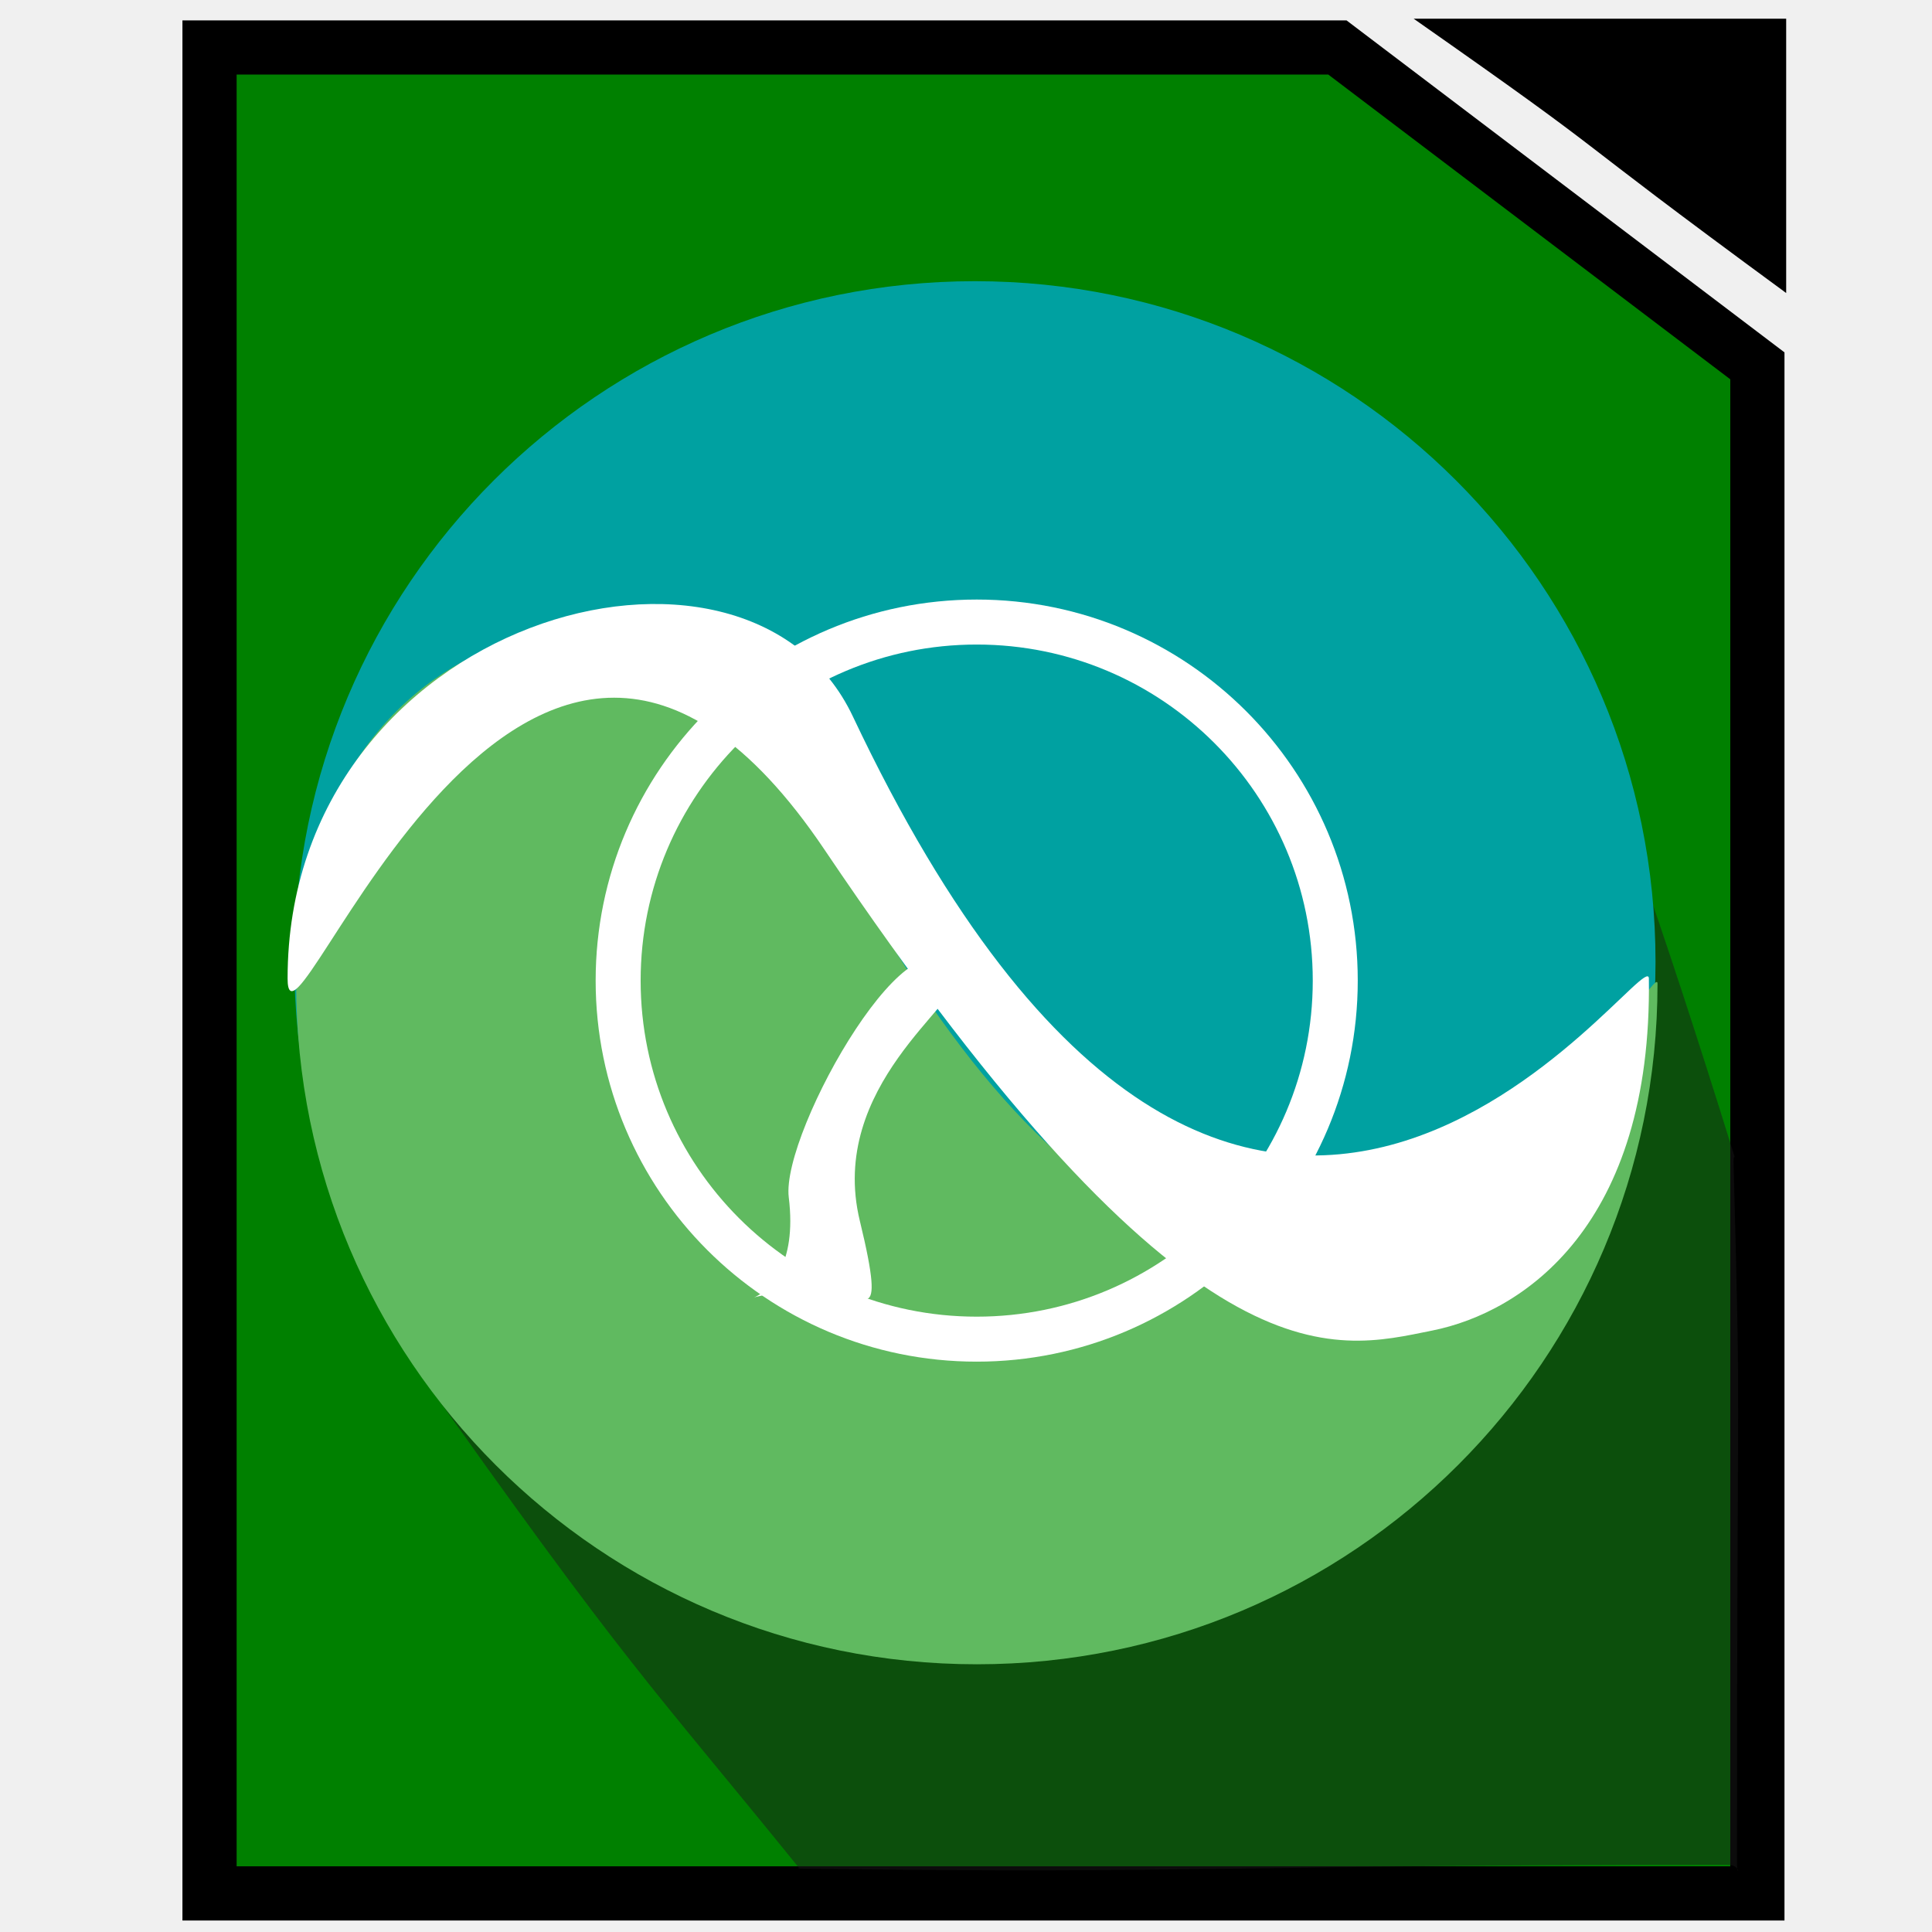
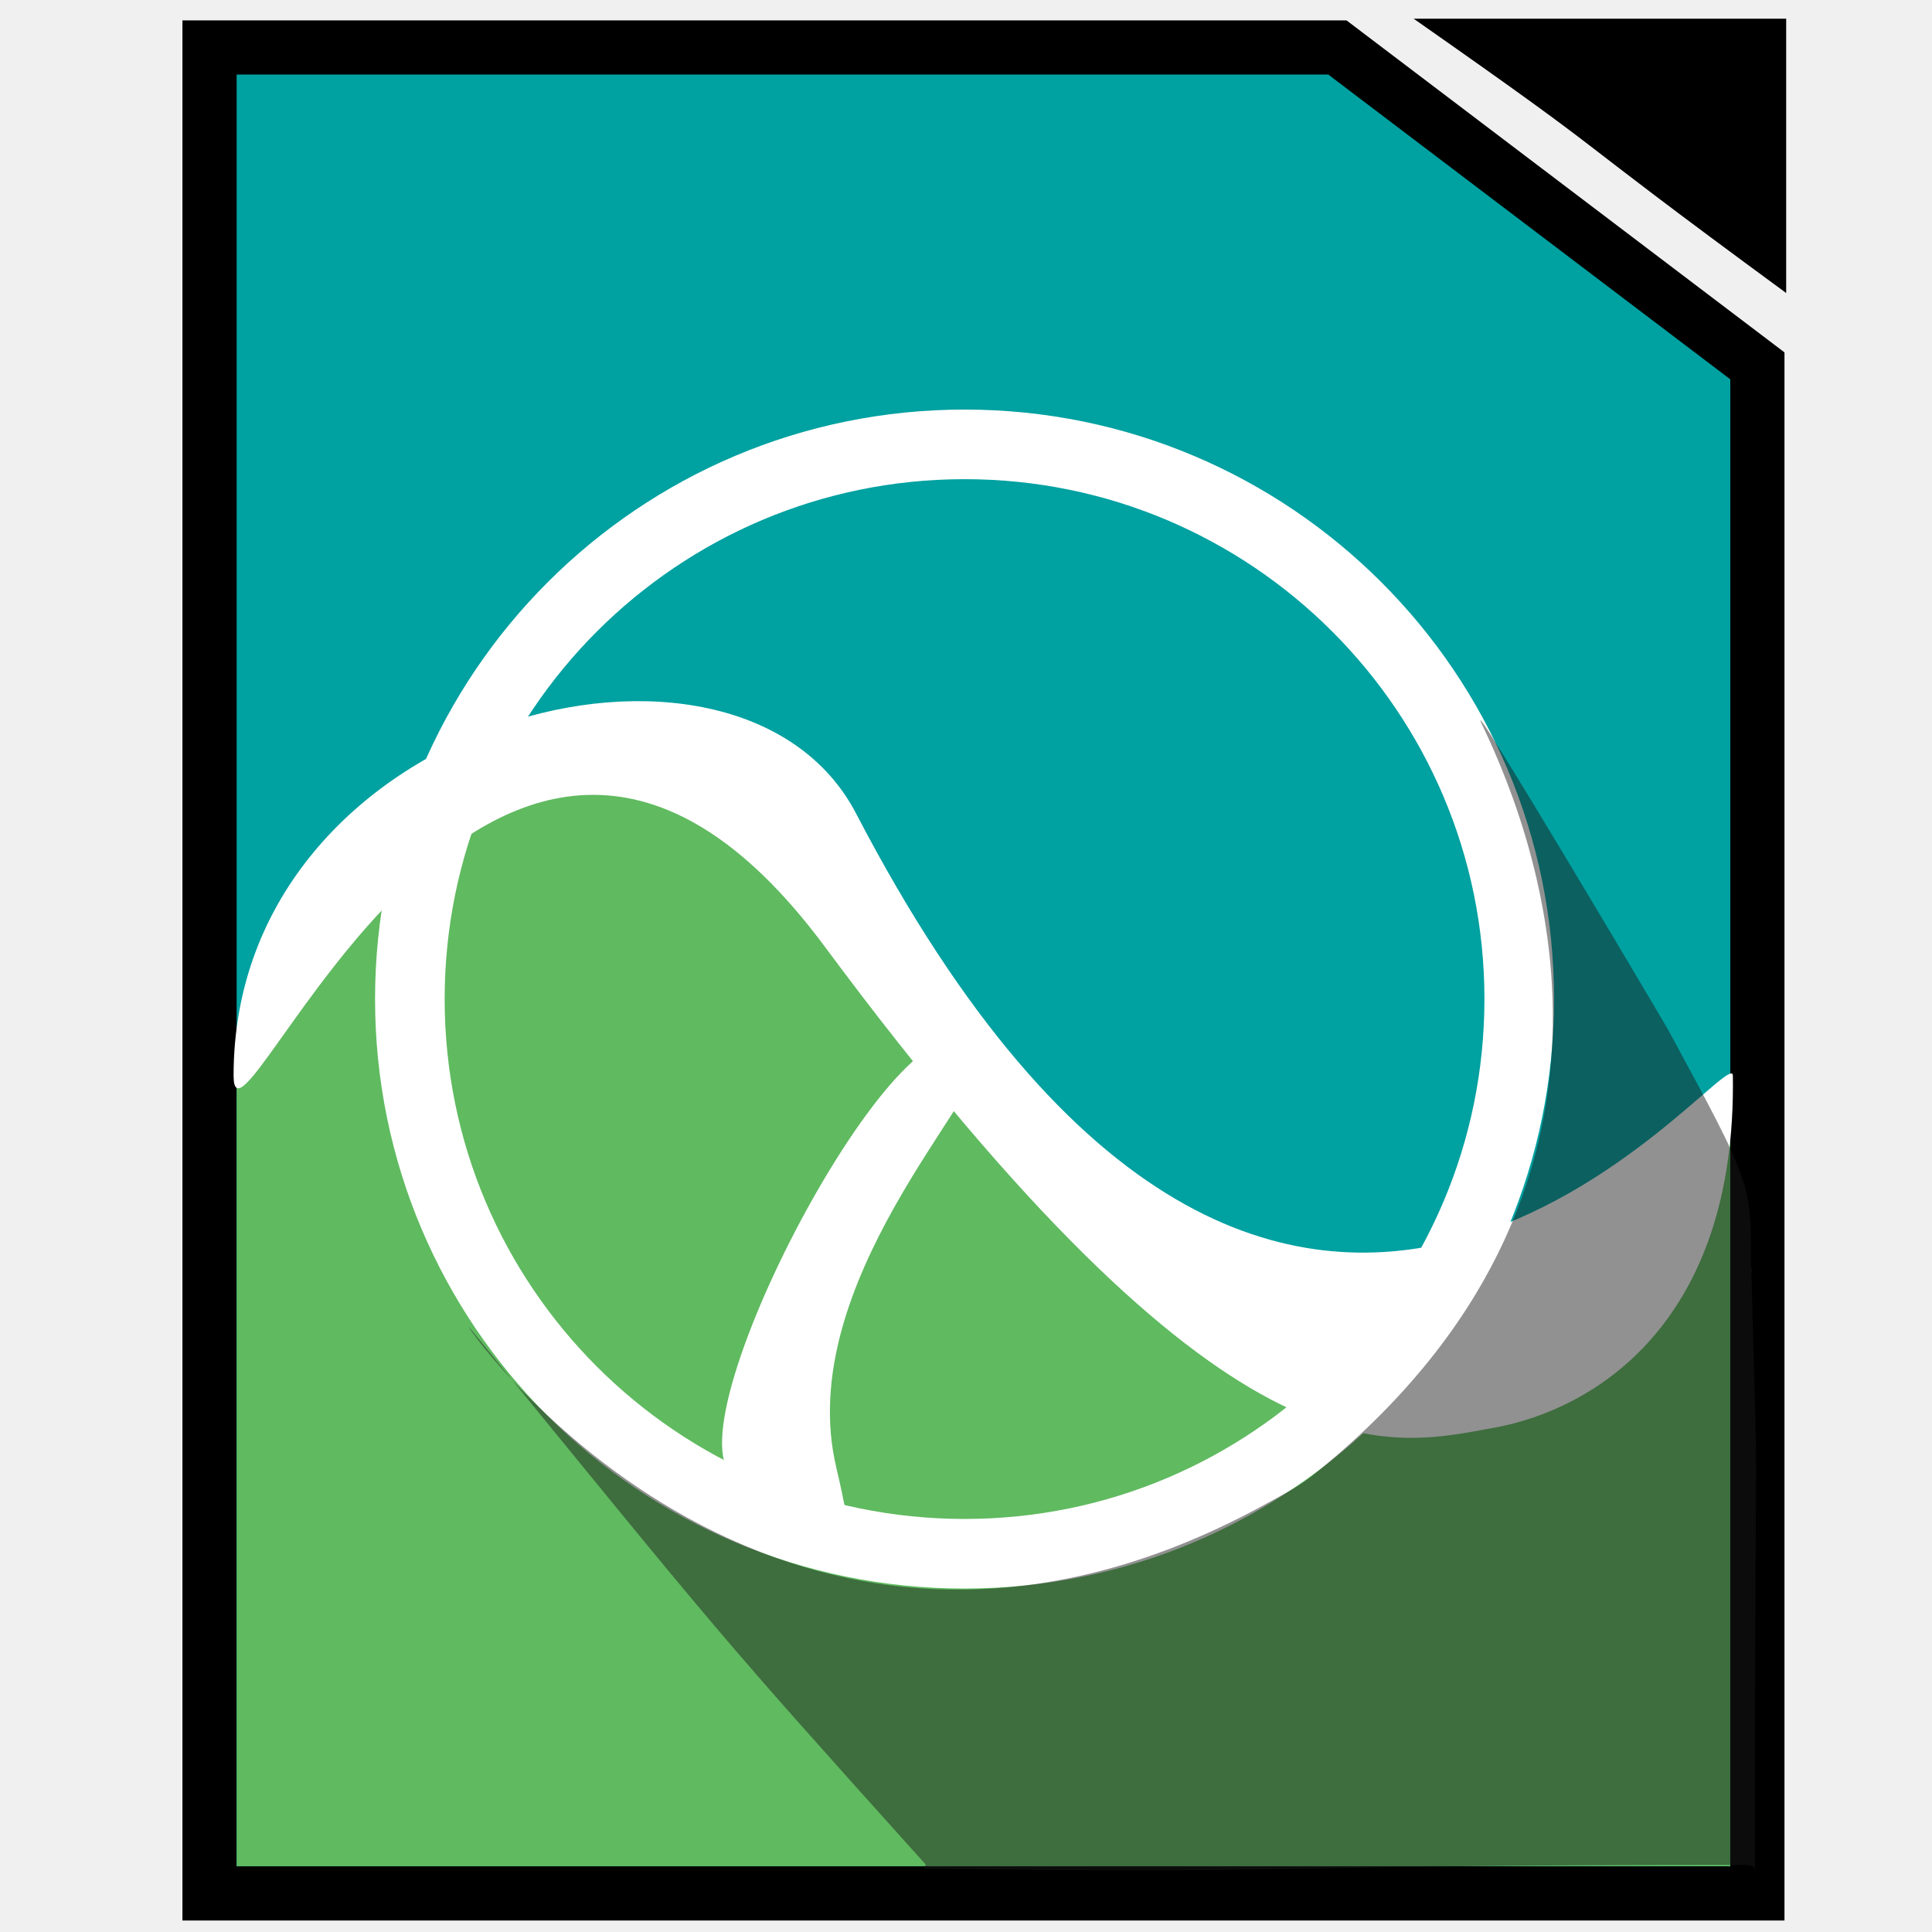
<svg xmlns="http://www.w3.org/2000/svg" width="42" height="42" id="svg2" version="1.1">
  <defs id="defs4" />
  <g id="layer1" transform="translate(0,-1010.362)">
-     <path style="fill:#008000;fill-opacity:1;stroke:#000000;stroke-width:1.178;stroke-opacity:1" d="m 4.555,1011.394 24.519,0 9.13,6.921 0,33.208 -33.649,0 z" id="rect2985" />
-     <path transform="matrix(1.871513,0,0,1.871513,-18.48979,988.8427)" style="fill:#1a1a1a;fill-opacity:0.479;fill-rule:evenodd;stroke:none" d="m 30.009,24.873 c 0.039,0.124 0.004,0.008 0.007,0.125 0.089,3.353 0.04,1.85 0.04,8.142 0,0.191 0.072,0.019 -0.117,0.019 -5.574,-1.88e-4 -6.021,0.106 -10.736,0.046 -0.075,-9.57e-4 -0.045,-0.013 -0.045,-0.013 -1.733,-2.141 -1.979,-2.306 -4.469,-5.84 -0.176,-0.25 4.35,1.837 -0.058,-2.563 C 11.54,21.705 17.602,16.75 21.969,16.75 c 4.367,0 4.717,-2.555 8.04,8.123 z" id="path3775-7" />
+     <path style="fill:#00a1a1;fill-opacity:1;stroke:#000000;stroke-width:1.178;stroke-opacity:1" d="m 4.555,1011.394 24.519,0 9.13,6.921 0,33.208 -33.649,0 z" id="rect2985" />
    <path style="fill:#000000;fill-opacity:1;stroke:none" d="m 30.731,1010.768 8.099,0 0,5.964 c -5.303,-3.89 -3.298,-2.602 -8.099,-5.964 z" id="rect2985-4" />
-     <path style="fill:#00a1a1;fill-opacity:1;fill-rule:evenodd;stroke:none" id="path3775" d="m 29.875,24.656 c 0,4.367 -3.54,7.906 -7.906,7.906 -4.367,0 -7.906,-3.54 -7.906,-7.906 0,-4.367 3.54,-7.906 7.906,-7.906 4.367,0 7.906,3.54 7.906,7.906 z" transform="matrix(1.871513,0,0,1.871513,-19.92189,985.127)" />
-     <path style="fill:#60ba60;fill-opacity:1;fill-rule:evenodd;stroke:none" d="m 36.033,1031.746 c 0,8.172 -6.625,14.796 -14.797,14.796 -8.172,0 -14.797,-6.625 -14.797,-14.796 0,-8.172 8.42,-9.88 10.742,-4.961 10.155,21.52 18.852,4.037 18.852,4.961 z" id="path3775-6" />
-     <path style="fill:none;stroke:#ffffff;stroke-opacity:1" id="path3815" d="m 35.625,29.281 c 0,4.401 -3.568,7.969 -7.969,7.969 -4.401,0 -7.969,-3.568 -7.969,-7.969 0,-4.401 3.568,-7.969 7.969,-7.969 4.401,0 7.969,3.568 7.969,7.969 z" transform="matrix(0.9781225,0,0,0.9781225,-5.818316,1003.039)" />
-     <path style="fill:#ffffff;fill-opacity:1;fill-rule:evenodd;stroke:none" d="m 35.845,1031.633 c 0.074,5.374 -2.732,7.258 -4.709,7.654 -2.17,0.435 -5.239,1.384 -13.214,-10.457 -6.517,-9.678 -11.67,5.252 -11.67,2.803 0,-7.804 9.964,-10.615 12.288,-5.697 8.535,18.059 17.293,4.773 17.305,5.697 z" id="path3775-6-3" />
-     <path style="fill:#ffffff;fill-opacity:1;fill-rule:evenodd;stroke:none" d="m 18.693,1036.907 c 0.607,2.495 0.013,1.508 -0.515,1.509 -3.549,0.013 -0.663,0.965 -1.031,-2.025 -0.176,-1.433 2.858,-6.737 3.608,-4.749 0.186,0.495 -2.777,2.324 -2.062,5.265 z" id="path3841" />
+     <path style="fill:#1a1a1a;fill-opacity:0.479;fill-rule:evenodd;stroke:none" d="m 84.734,1032.268 c 0.072,0.233 0.008,0.014 0.014,0.233 0.167,6.274 0.075,3.462 0.075,15.239 0,0.358 0.134,0.036 -0.218,0.036 -10.432,-3e-4 -11.269,0.199 -20.093,0.086 -0.14,-0 -0.085,-0.024 -0.085,-0.024 -3.244,-4.007 -3.703,-4.316 -8.363,-10.93 -0.33,-0.468 8.141,3.438 -0.109,-4.797 -5.784,-5.773 5.562,-15.047 13.734,-15.047 8.172,0 8.828,-4.782 15.047,15.203 z" id="path3775-7" />
+     <path style="fill:#00a1a1;fill-opacity:1;fill-rule:evenodd;stroke:none" id="path3775" d="m 29.875,24.656 c 0,4.367 -3.54,7.906 -7.906,7.906 -4.367,0 -7.906,-3.54 -7.906,-7.906 0,-4.367 3.54,-7.906 7.906,-7.906 4.367,0 7.906,3.54 7.906,7.906 z" transform="matrix(1.871513,0,0,1.871513,27.14061,982.002)" />
+     <path style="fill:#60ba60;fill-opacity:1;fill-rule:evenodd;stroke:none" d="m 83.095,1028.621 c 0,8.172 -6.625,14.796 -14.797,14.796 -8.172,0 -14.797,-6.625 -14.797,-14.796 0,-8.172 8.42,-9.88 10.742,-4.961 10.155,21.52 18.852,4.037 18.852,4.961 z" id="path3775-6" />
+     <path style="fill:none;stroke:#ffffff;stroke-opacity:1" id="path3815" d="m 35.625,29.281 c 0,4.401 -3.568,7.969 -7.969,7.969 -4.401,0 -7.969,-3.568 -7.969,-7.969 0,-4.401 3.568,-7.969 7.969,-7.969 4.401,0 7.969,3.568 7.969,7.969 z" transform="matrix(0.9781225,0,0,0.9781225,41.24418,999.9139)" />
+     <path style="fill:#ffffff;fill-opacity:1;fill-rule:evenodd;stroke:none" d="m 82.908,1028.508 c 0.074,5.374 -2.732,7.258 -4.709,7.654 -2.17,0.435 -5.239,1.384 -13.214,-10.457 -6.517,-9.678 -11.67,5.252 -11.67,2.803 0,-7.804 9.964,-10.615 12.288,-5.697 8.535,18.059 17.293,4.773 17.305,5.697 z" id="path3775-6-3" />
+     <path style="fill:#ffffff;fill-opacity:1;fill-rule:evenodd;stroke:none" d="m 65.755,1033.782 c 0.607,2.495 0.013,1.508 -0.515,1.509 -3.549,0.013 -0.663,0.965 -1.031,-2.025 -0.176,-1.433 2.858,-6.737 3.608,-4.749 0.186,0.495 -2.777,2.324 -2.062,5.265 z" id="path3841" />
+     <path style="fill:#60ba60;fill-opacity:1;fill-rule:evenodd;stroke:none" d="m 5.145,1033.534 4.625,-6.069 c 4.856,-1.109 5.596,-2.554 10.916,5.43 2.656,3.985 12.655,8.249 16.928,2.139 l 0,15.898 -32.469,0 z" id="rect3013" />
+     <path style="fill:#ffffff;fill-opacity:1;fill-rule:evenodd;stroke:none" d="m 37.671,1033.745 c 0.081,5.374 -3.009,7.258 -5.187,7.654 -2.39,0.435 -5.77,1.384 -14.553,-10.457 -7.178,-9.678 -12.853,5.252 -12.853,2.803 0,-7.804 10.974,-10.615 13.533,-5.697 9.401,18.059 19.046,4.773 19.06,5.697 z" id="path3775-6-3-8" />
+     <path style="fill:none;stroke:#ffffff;stroke-opacity:1" id="path3815-8" d="m 35.625,29.281 c 0,4.401 -3.568,7.969 -7.969,7.969 -4.401,0 -7.969,-3.568 -7.969,-7.969 0,-4.401 3.568,-7.969 7.969,-7.969 4.401,0 7.969,3.568 7.969,7.969 z" transform="matrix(1.513178,0,0,1.513178,-20.88008,987.7733)" />
+     <path style="fill:#ffffff;fill-opacity:1;fill-rule:evenodd;stroke:none" d="m 18.179,1042.261 c 0.804,3.38 -0.42,0.855 -1.12,0.857 -4.701,0.018 -0.69,0.12 -1.24,-0.805 -0.999,-1.68 4.411,-11.563 5.404,-8.87 0.247,0.67 -3.991,4.835 -3.043,8.818 z" id="path3841-2" />
+     <path style="fill:#1a1a1a;fill-opacity:0.479;fill-rule:evenodd;stroke:none" d="m 38.062,1037.894 c 0.072,0.233 0.008,0.014 0.014,0.233 0.167,6.274 0.075,0.962 0.075,12.739 0,0.358 0.134,0.036 -0.218,0.036 -10.432,-3e-4 -8.956,0.199 -17.781,0.086 -0.14,0 -0.022,-0.086 -0.022,-0.086 -4.556,-5.07 -4.328,-4.816 -9.926,-11.68 -0.362,-0.443 6.508,9.786 17.328,3.828 0.358,-0.197 0.715,-0.379 1.014,-0.62 7.751,-6.224 4.901,-13.752 3.678,-16.305 -0.515,-1.074 3.938,6.438 4.042,6.628 1.84,3.39 1.806,3.352 1.797,5.14 z" id="path3775-7-4" />
  </g>
</svg>
